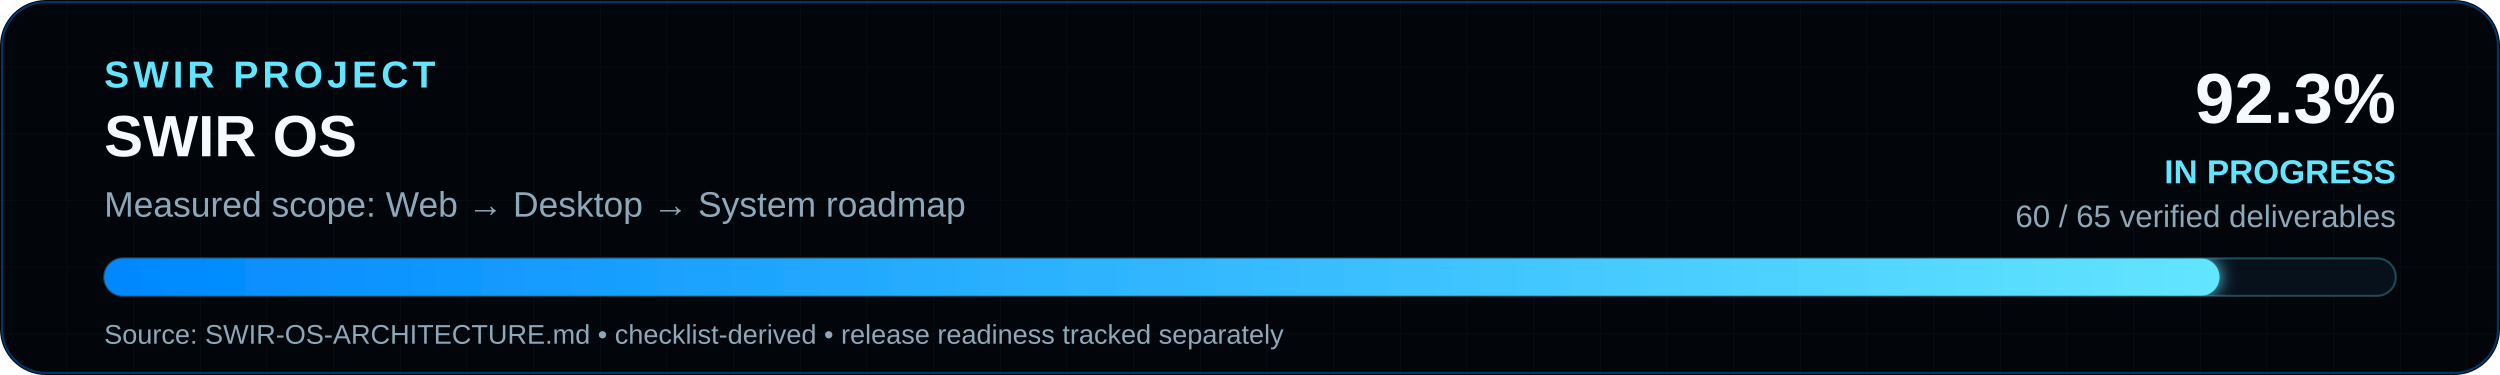
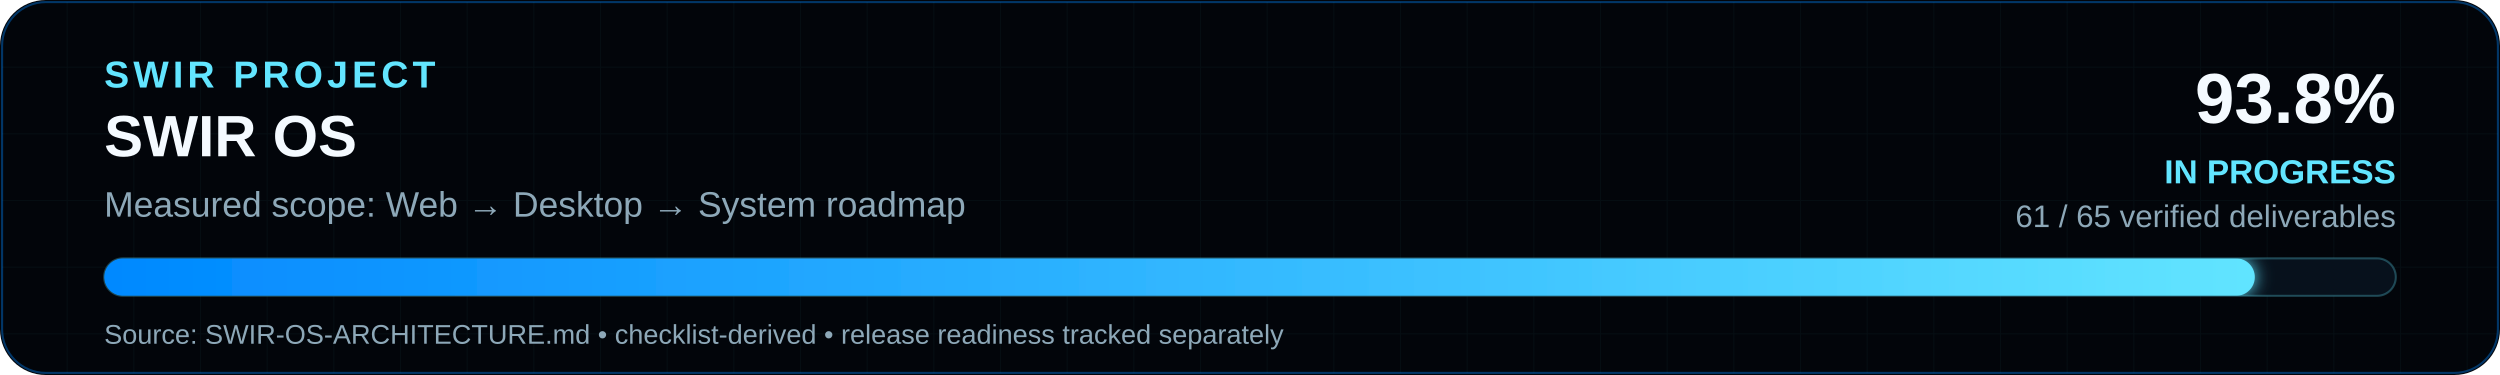
<svg xmlns="http://www.w3.org/2000/svg" viewBox="0 0 1200 180" role="img" aria-labelledby="progressCardTitle progressCardDesc">
  <defs>
    <linearGradient id="progressGradient" x1="0" y1="0" x2="1" y2="0">
      <stop offset="0" stop-color="#0088FF" />
      <stop offset="1" stop-color="#62E5FF" />
    </linearGradient>
    <filter id="softGlow" x="-10%" y="-150%" width="120%" height="400%">
      <feGaussianBlur stdDeviation="4" result="blur" />
      <feMerge>
        <feMergeNode in="blur" />
        <feMergeNode in="SourceGraphic" />
      </feMerge>
    </filter>
    <clipPath id="cardTrackClip">
      <rect x="50" y="124" width="1100" height="18" rx="9" />
    </clipPath>
    <pattern id="grid" width="32" height="32" patternUnits="userSpaceOnUse">
      <path d="M 32 0 L 0 0 0 32" fill="none" stroke="#62E5FF" stroke-opacity="0.035" stroke-width="1" />
    </pattern>
  </defs>
  <rect width="1200" height="180" rx="22" fill="#02050A" />
  <rect x="1" y="1" width="1198" height="178" rx="21" fill="none" stroke="#0088FF" stroke-opacity="0.38" />
  <rect x="1" y="1" width="1198" height="178" rx="21" fill="url(#grid)" />
  <text x="50" y="42" fill="#62E5FF" font-family="system-ui,Segoe UI,Arial,sans-serif" font-size="18" font-weight="700" letter-spacing="2">SWIR PROJECT</text>
  <text x="50" y="75" fill="#F4FAFF" font-family="system-ui,Segoe UI,Arial,sans-serif" font-size="28" font-weight="700">SWIR OS</text>
  <text x="50" y="104" fill="#8DA8B8" font-family="system-ui,Segoe UI,Arial,sans-serif" font-size="17">Measured scope: Web → Desktop → System roadmap</text>
-   <text x="1150" y="59" text-anchor="end" fill="#F4FAFF" font-family="system-ui,Segoe UI,Arial,sans-serif" font-size="34" font-weight="800">92.3%</text>
+   <text x="1150" y="59" text-anchor="end" fill="#F4FAFF" font-family="system-ui,Segoe UI,Arial,sans-serif" font-size="34" font-weight="800">93.8%</text>
  <text x="1150" y="88" text-anchor="end" fill="#62E5FF" font-family="system-ui,Segoe UI,Arial,sans-serif" font-size="16" font-weight="700">IN PROGRESS</text>
-   <text x="1150" y="109" text-anchor="end" fill="#8DA8B8" font-family="system-ui,Segoe UI,Arial,sans-serif" font-size="15">60 / 65 verified deliverables</text>
+   <text x="1150" y="109" text-anchor="end" fill="#8DA8B8" font-family="system-ui,Segoe UI,Arial,sans-serif" font-size="15">61 / 65 verified deliverables</text>
  <rect x="50" y="124" width="1100" height="18" rx="9" fill="#07111C" stroke="#62E5FF" stroke-opacity="0.28" />
-   <rect x="50" y="124" width="1015.385" height="18" rx="9" fill="url(#progressGradient)" clip-path="url(#cardTrackClip)" filter="url(#softGlow)" />
+   <rect x="50" y="124" width="1032.308" height="18" rx="9" fill="url(#progressGradient)" clip-path="url(#cardTrackClip)" filter="url(#softGlow)" />
  <text x="50" y="165" fill="#8DA8B8" font-family="system-ui,Segoe UI,Arial,sans-serif" font-size="13">Source: SWIR-OS-ARCHITECTURE.md • checklist-derived • release readiness tracked separately</text>
</svg>
